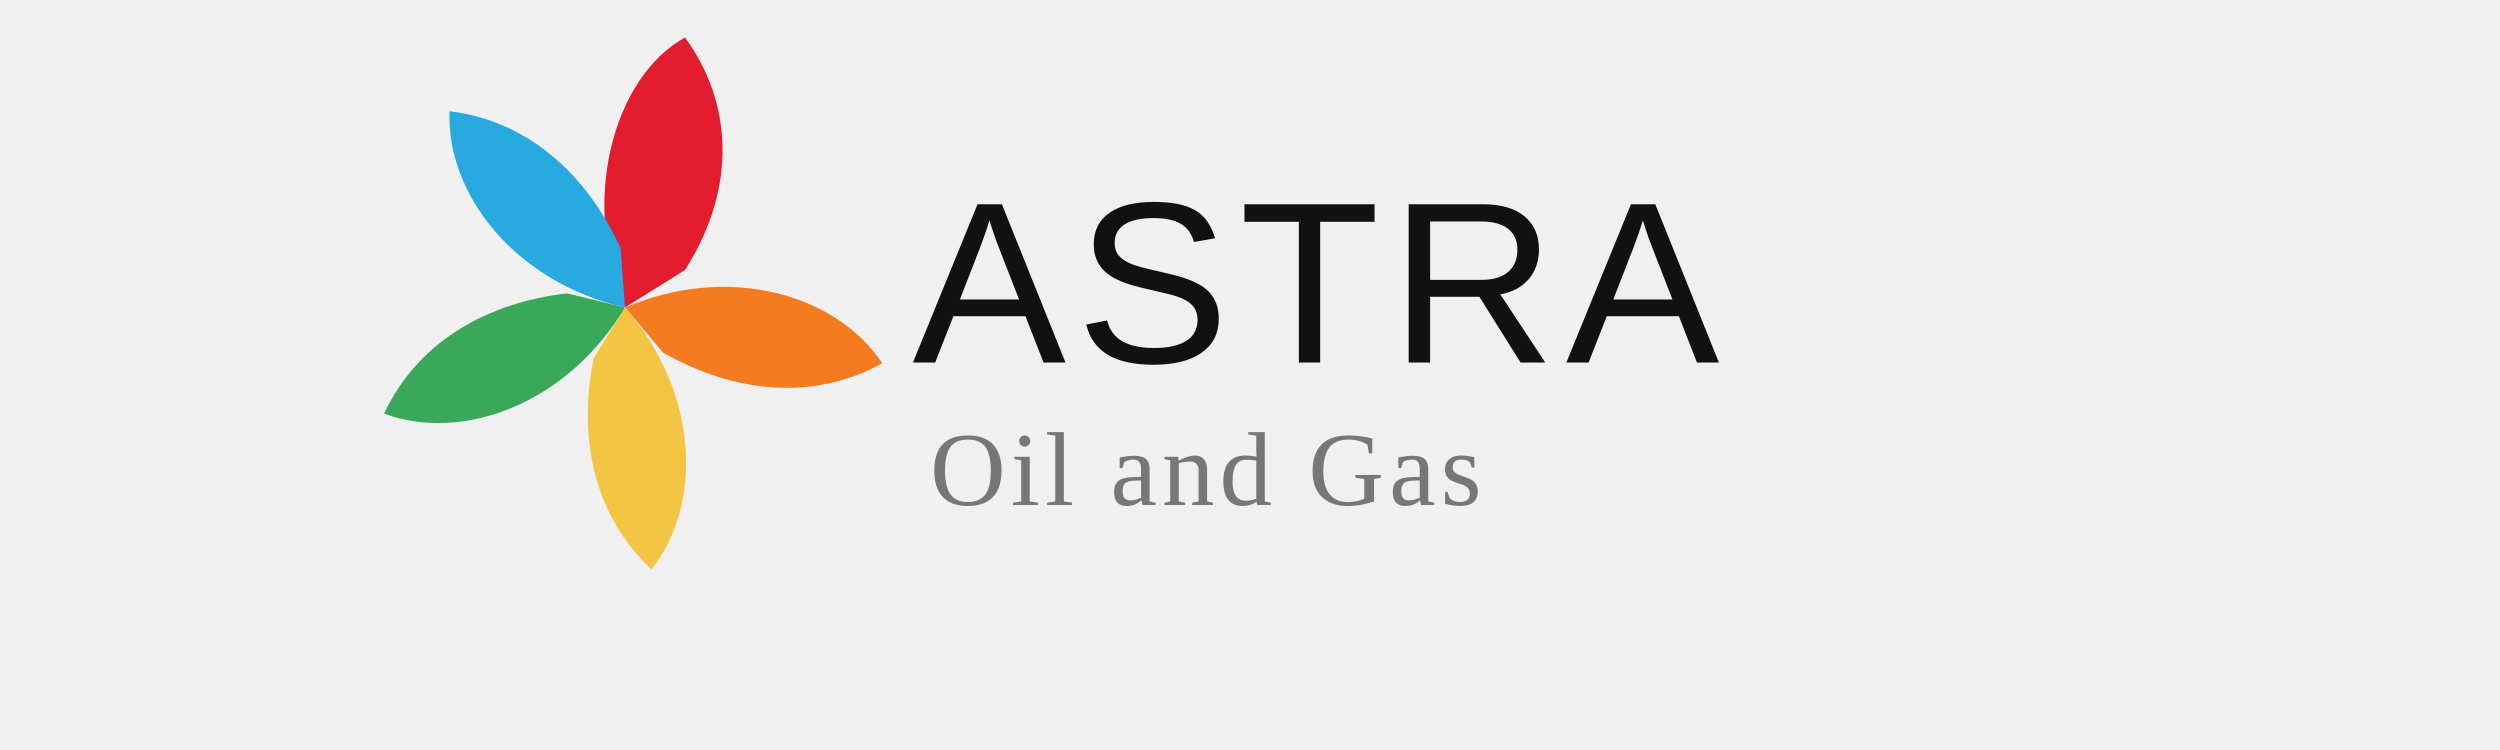
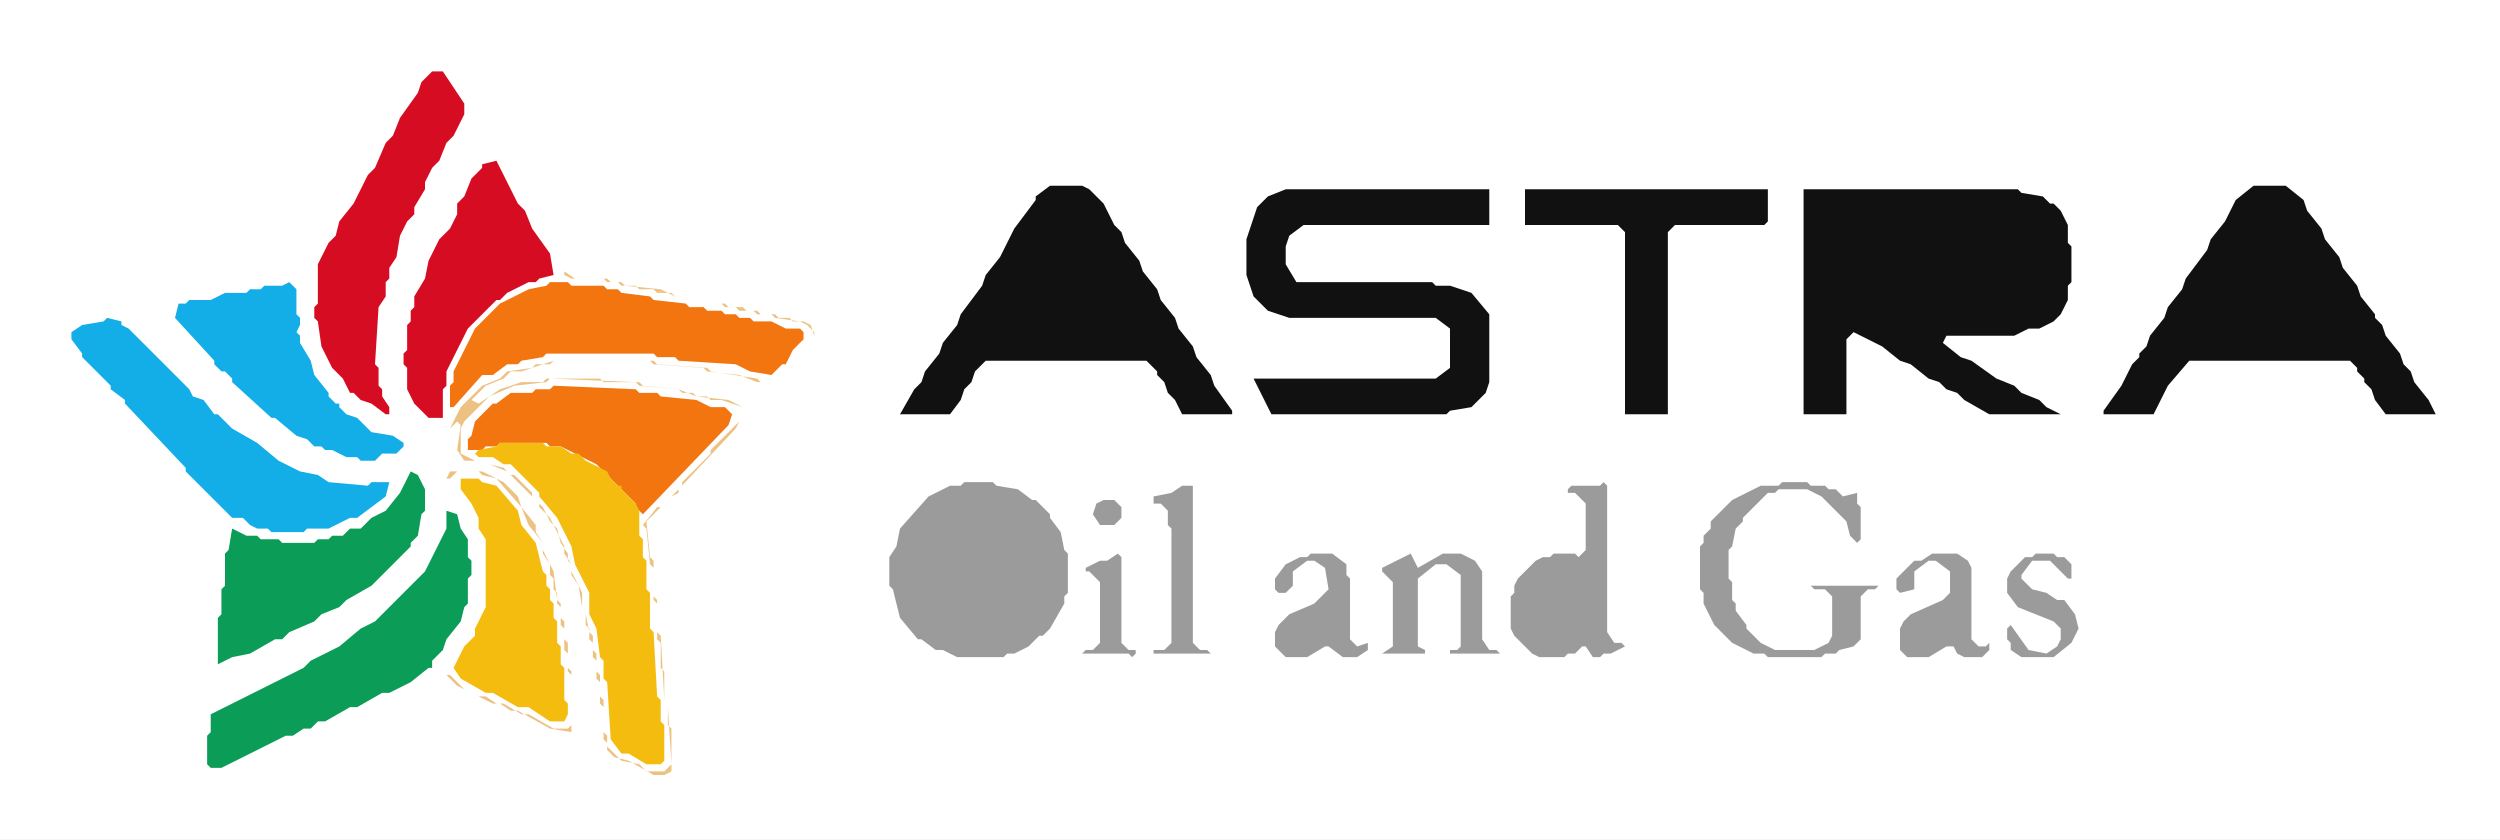
- <svg xmlns="http://www.w3.org/2000/svg" viewBox="0 0 1000 300" role="img" aria-labelledby="title desc">
-   <g transform="translate(150 18)">
-     <g transform="translate(100 105)">
-       <path d="M0 0 C-18 -42 -5 -92 24 -108 C43 -82 45 -48 24 -15 Z" fill="#e31d2f" />
-       <path d="M0 0 C-4 -45 21 -82 53 -91 C59 -60 46 -31 22 -9 Z" fill="#f47b20" transform="rotate(72)" />
-       <path d="M0 0 C-4 -45 21 -82 53 -91 C59 -60 46 -31 22 -9 Z" fill="#f4c542" transform="rotate(144)" />
-       <path d="M0 0 C-4 -45 21 -82 53 -91 C59 -60 46 -31 22 -9 Z" fill="#39a85a" transform="rotate(216)" />
-       <path d="M0 0 C-4 -45 21 -82 53 -91 C59 -60 46 -31 22 -9 Z" fill="#28a9df" transform="rotate(288)" />
-     </g>
-   </g>
-   <text x="365" y="145" font-family="Arial, Helvetica, sans-serif" font-size="92" font-weight="400" letter-spacing="4" fill="#111111">ASTRA</text>
-   <text x="372" y="202" font-family="Georgia, Times New Roman, serif" font-size="42" font-weight="400" letter-spacing="2" fill="#777777">Oil and Gas</text>
+ <svg xmlns="http://www.w3.org/2000/svg" viewBox="0 0 700 235" width="700" height="235" preserveAspectRatio="xMidYMid meet">
+   <rect width="700" height="235" fill="white" />
+   <path fill="rgb(242,117,15)" d="M 131,126 135,126 136,125 139,125 140,124 153,124 154,125 157,125 167,130 178,141 178,142 180,144 204,119 205,116 203,114 199,114 195,112 185,111 184,110 179,110 178,109 155,108 154,109 150,109 149,110 143,110 139,113 138,113 133,118 132,122 131,123 Z" />
+   <path fill="rgb(242,117,15)" d="M 126,114 127,114 135,105 138,105 142,102 145,102 146,101 152,100 153,99 183,99 184,100 189,100 190,101 206,102 210,104 216,105 219,102 220,102 222,98 225,95 225,93 224,92 220,92 216,90 211,90 210,89 207,89 206,88 203,88 202,87 198,87 197,86 193,86 192,85 183,84 182,83 174,82 173,81 170,81 169,80 160,80 159,79 154,79 153,80 148,81 140,85 133,92 127,104 127,107 126,108 Z" />
+   <path fill="rgb(19,173,232)" d="M 20,93 20,95 23,99 23,100 31,108 31,109 35,112 35,113 52,131 52,132 65,145 68,145 70,147 72,148 75,148 76,149 85,149 86,148 92,148 98,145 100,145 108,139 109,135 104,135 103,136 92,135 89,133 84,132 78,129 72,124 65,120 61,116 60,116 57,112 54,111 53,109 36,92 34,91 34,90 30,89 29,90 23,91 Z" />
+   <path fill="rgb(19,173,232)" d="M 50,85 49,89 60,101 60,102 62,104 63,104 65,106 65,107 76,117 77,117 83,122 86,123 88,125 90,125 91,126 93,126 97,128 100,128 101,129 105,129 107,127 111,127 113,125 113,124 110,122 104,121 100,117 97,116 95,114 95,113 94,113 92,111 92,110 88,105 87,101 84,96 84,94 83,93 84,91 84,89 83,88 83,81 81,79 79,80 74,80 73,81 70,81 69,82 63,82 59,84 53,84 52,85 Z" />
+   <path fill="rgb(214,12,35)" d="M 139,45 135,46 135,47 132,50 130,55 128,57 128,60 126,64 123,67 120,73 119,78 116,83 116,86 115,87 115,90 114,91 114,98 113,99 113,102 114,103 114,109 116,113 120,117 124,117 124,109 125,108 125,104 131,92 139,84 140,84 142,82 148,79 150,79 151,78 155,77 154,71 149,64 147,59 145,57 Z" />
+   <path fill="rgb(214,12,35)" d="M 124,20 121,20 118,23 117,26 112,33 110,38 108,40 105,47 103,49 99,57 95,62 94,66 92,68 89,74 89,85 88,86 88,89 89,90 90,97 93,103 96,106 98,110 99,110 101,112 104,113 108,116 109,116 109,114 107,111 107,109 106,108 106,103 105,102 106,86 108,83 108,79 109,78 109,75 111,72 112,66 114,62 116,60 116,58 119,53 119,51 121,47 123,45 125,40 127,38 130,32 130,29 Z" />
+   <path fill="rgb(11,156,87)" d="M 128,144 125,143 125,148 119,160 105,174 101,176 95,181 87,185 85,187 59,200 59,205 58,206 58,214 59,215 62,215 80,206 82,206 85,204 87,204 89,202 91,202 98,198 100,198 107,194 109,194 115,191 120,187 121,187 121,185 124,182 125,179 129,174 130,170 131,169 131,162 132,161 132,157 131,156 131,151 129,148 Z" />
+   <path fill="rgb(11,156,87)" d="M 117,133 115,132 112,138 108,143 104,145 101,148 98,148 96,150 93,150 92,151 89,151 88,152 79,152 78,151 73,151 72,150 69,150 65,148 64,154 63,155 63,164 62,165 62,172 61,173 61,186 65,184 70,183 77,179 79,179 81,177 88,174 90,172 95,170 97,168 104,164 115,153 115,152 117,150 118,144 119,143 119,137 Z" />
+   <path fill="rgb(237,193,129)" d="M 164,172 164,175 165,176 165,179 166,180 166,184 167,185 167,190 168,191 168,197 169,198 169,207 170,208 170,210 172,212 176,213 183,217 186,217 188,216 188,204 187,203 187,198 188,214 186,216 181,216 179,214 174,213 170,209 170,206 169,205 169,196 168,195 168,189 167,188 167,183 166,182 166,178 165,177 Z" />
+   <path fill="rgb(237,193,129)" d="M 126,132 125,134 126,134 128,132 134,132 135,133 139,134 146,142 148,147 152,152 152,155 154,158 154,161 155,162 155,165 156,166 156,169 157,170 157,175 158,176 158,182 159,183 159,188 160,189 160,203 159,204 155,204 148,200 146,200 141,197 139,197 136,195 134,195 130,193 126,189 124,189 125,189 128,192 138,197 140,197 143,199 145,199 154,204 160,205 160,188 159,187 159,180 158,179 158,174 157,173 157,169 156,168 155,160 152,154 152,152 150,149 150,147 146,142 145,139 141,135 135,132 Z" />
+   <path fill="rgb(237,193,129)" d="M 137,130 142,132 151,141 151,142 154,145 158,153 158,155 160,158 160,161 162,164 163,170 163,166 160,160 160,158 159,157 159,155 157,152 156,148 154,146 152,142 149,139 149,138 144,133 143,133 141,131 Z" />
+   <path fill="rgb(237,193,129)" d="M 208,116 207,118 199,126 199,127 191,135 191,136 185,142 184,142 180,147 181,148 182,158 183,159 183,168 184,169 184,179 185,180 185,187 186,188 186,196 185,178 184,177 184,168 183,167 183,157 182,156 181,146 188,139 190,138 190,137 206,120 Z" />
+   <path fill="rgb(237,193,129)" d="M 227,96 217,107 213,107 212,106 199,104 198,103 184,102 183,101 155,101 154,102 150,102 149,103 142,104 140,106 135,108 129,114 126,120 128,118 129,119 128,126 130,129 133,129 129,127 129,120 130,118 137,111 144,108 153,107 154,106 178,107 179,108 190,109 191,110 194,110 195,111 198,111 199,112 202,112 208,114 204,112 195,111 190,109 180,108 179,107 169,107 168,106 153,106 152,107 146,107 140,109 134,113 132,112 136,108 141,106 143,104 146,104 155,101 182,101 183,102 197,103 198,104 207,105 212,107 217,107 Z" />
+   <path fill="rgb(237,193,129)" d="M 158,76 158,77 160,78 169,78 170,79 173,79 174,80 178,80 179,81 183,81 184,82 188,82 189,83 193,83 194,84 198,84 199,85 202,85 203,86 206,86 207,87 211,87 212,88 216,88 217,89 224,90 226,91 228,93 228,94 227,91 225,90 222,90 221,89 218,89 217,88 213,88 212,87 209,87 208,86 204,86 203,85 199,85 198,84 194,84 193,83 189,83 185,81 175,80 174,79 171,79 170,78 161,78 Z" />
+   <path fill="rgb(244,188,15)" d="M 129,134 129,137 132,141 134,145 134,148 136,151 136,170 133,176 133,178 130,181 127,187 129,190 136,194 138,194 145,198 148,198 154,202 158,202 159,200 159,197 158,196 158,187 157,186 157,181 156,180 156,174 155,173 155,169 154,168 154,165 153,164 153,161 152,160 150,152 146,147 145,143 139,136 135,135 134,134 Z" />
+   <path fill="rgb(244,188,15)" d="M 134,126 133,127 134,128 138,128 141,130 143,130 151,138 151,139 156,145 160,153 161,158 165,166 165,172 167,176 168,184 169,185 169,190 170,191 171,207 174,211 176,211 181,214 185,214 186,213 186,203 185,202 185,196 184,195 183,177 182,176 182,166 181,165 181,157 180,156 180,151 179,150 179,143 178,141 174,137 174,136 173,136 171,134 170,132 164,129 162,127 160,127 157,125 153,125 152,124 140,124 139,125 Z" />
+   <path fill="#111111" d="M 505,53 505,116 517,116 517,95 519,93 527,97 532,101 535,102 540,106 543,107 545,109 548,110 550,112 557,116 577,116 573,114 571,112 566,110 564,108 559,106 552,101 549,100 544,96 545,94 564,94 568,92 571,92 575,90 577,88 579,84 579,80 580,79 580,69 579,68 579,63 577,59 575,57 574,57 572,55 566,54 565,53 Z" />
+   <path fill="#111111" d="M 427,53 427,63 453,63 455,65 455,116 467,116 467,65 469,63 494,63 495,62 495,53 Z" />
+   <path fill="#111111" d="M 352,58 349,67 349,77 351,83 355,87 361,89 402,89 406,92 406,103 402,106 351,106 356,116 405,116 406,115 412,114 416,110 417,107 417,88 412,82 406,80 402,80 401,79 363,79 360,74 360,69 361,66 365,63 417,63 417,53 360,53 355,55 Z" />
+   <path fill="#111111" d="M 589,115 589,116 603,116 607,108 613,101 658,101 660,103 660,104 662,106 662,107 664,109 665,112 668,116 682,116 680,112 676,107 675,104 673,102 672,99 668,94 667,91 665,89 665,88 661,83 660,80 656,75 655,72 651,67 650,64 646,59 645,56 640,52 631,52 626,56 623,62 619,67 618,70 612,78 611,81 607,86 606,89 602,94 601,97 599,99 599,100 597,102 594,108 Z" />
+   <path fill="#111111" d="M 252,116 266,116 269,112 270,109 272,107 273,104 276,101 321,101 324,104 324,105 326,107 327,110 329,112 331,116 345,116 345,115 340,108 339,105 335,100 334,97 330,92 329,89 325,84 324,81 320,76 319,73 315,68 314,65 312,63 309,57 305,53 303,52 294,52 290,55 290,56 284,64 280,72 276,77 275,80 269,88 268,91 264,96 263,99 259,104 258,107 256,109 Z" />
+   <path fill="#9b9b9b" d="M 570,155 569,156 567,156 563,160 562,162 562,166 565,170 575,174 577,176 577,179 576,181 573,183 568,182 563,175 562,176 562,179 563,180 563,182 566,184 575,184 580,180 582,176 581,172 578,168 576,168 573,166 569,165 566,162 566,161 569,157 574,157 579,162 580,162 580,158 578,156 576,156 575,155 Z" />
+   <path fill="#9b9b9b" d="M 536,157 531,162 531,165 532,166 536,165 536,160 540,157 542,157 546,160 546,166 544,168 535,172 533,174 532,176 532,182 534,184 540,184 545,181 547,181 548,183 550,184 555,184 557,182 557,180 556,181 554,181 552,179 552,159 551,157 548,155 541,155 538,157 Z" />
+   <path fill="#9b9b9b" d="M 387,159 387,160 390,163 390,181 387,183 399,183 399,182 397,181 397,162 402,158 405,158 409,161 409,181 408,182 406,182 406,183 420,183 419,182 417,182 415,179 415,160 413,157 409,155 404,155 397,159 395,155 Z" />
+   <path fill="#9b9b9b" d="M 360,158 357,162 357,165 358,166 360,166 362,164 362,160 366,157 368,157 371,159 372,165 368,169 361,172 358,175 357,177 357,181 360,184 366,184 371,181 372,181 376,184 380,184 383,182 383,180 380,181 378,179 378,162 377,161 377,158 373,155 367,155 366,156 364,156 Z" />
+   <path fill="#9b9b9b" d="M 313,155 310,157 308,157 304,159 304,160 305,160 308,163 308,180 306,182 304,182 303,183 316,183 317,184 318,183 318,182 316,182 314,180 314,156 Z" />
+   <path fill="#9b9b9b" d="M 307,141 306,144 308,147 312,147 314,145 314,142 312,140 309,140 Z" />
+   <path fill="#9b9b9b" d="M 334,136 331,136 328,138 323,139 323,141 325,141 327,143 327,147 328,148 328,180 326,182 323,182 323,183 339,183 338,182 336,182 334,180 Z" />
+   <path fill="#9b9b9b" d="M 485,140 479,146 479,148 477,150 477,152 476,153 476,165 477,166 477,169 480,175 485,180 491,183 494,183 495,184 510,184 511,183 514,183 515,182 519,181 521,179 521,167 523,165 525,165 526,164 507,164 508,165 511,165 513,167 513,178 512,180 508,182 497,182 493,180 489,176 489,175 486,171 486,169 485,168 485,163 484,162 484,154 485,153 486,148 488,146 488,145 495,138 497,138 498,137 506,137 510,139 517,146 518,150 520,152 521,151 521,142 520,141 520,138 516,139 514,137 512,137 511,136 507,136 506,135 499,135 498,136 493,136 Z" />
+   <path fill="#9b9b9b" d="M 449,135 448,136 440,136 439,137 439,138 441,138 444,141 444,154 442,156 441,155 435,155 434,156 432,156 430,157 425,162 424,164 424,166 423,167 423,176 424,178 429,183 431,184 438,184 439,183 441,183 443,181 444,181 446,184 448,184 449,183 451,183 455,181 454,180 452,180 450,177 450,136 Z" />
+   <path fill="#9b9b9b" d="M 266,136 260,139 252,148 251,153 249,156 249,164 250,165 252,173 257,179 258,179 262,182 264,182 268,184 281,184 282,183 284,183 288,181 291,178 292,178 294,176 298,169 298,167 299,166 299,155 298,154 297,149 294,145 294,144 290,140 289,140 285,137 279,136 278,135 270,135 269,136 Z" />
</svg>
